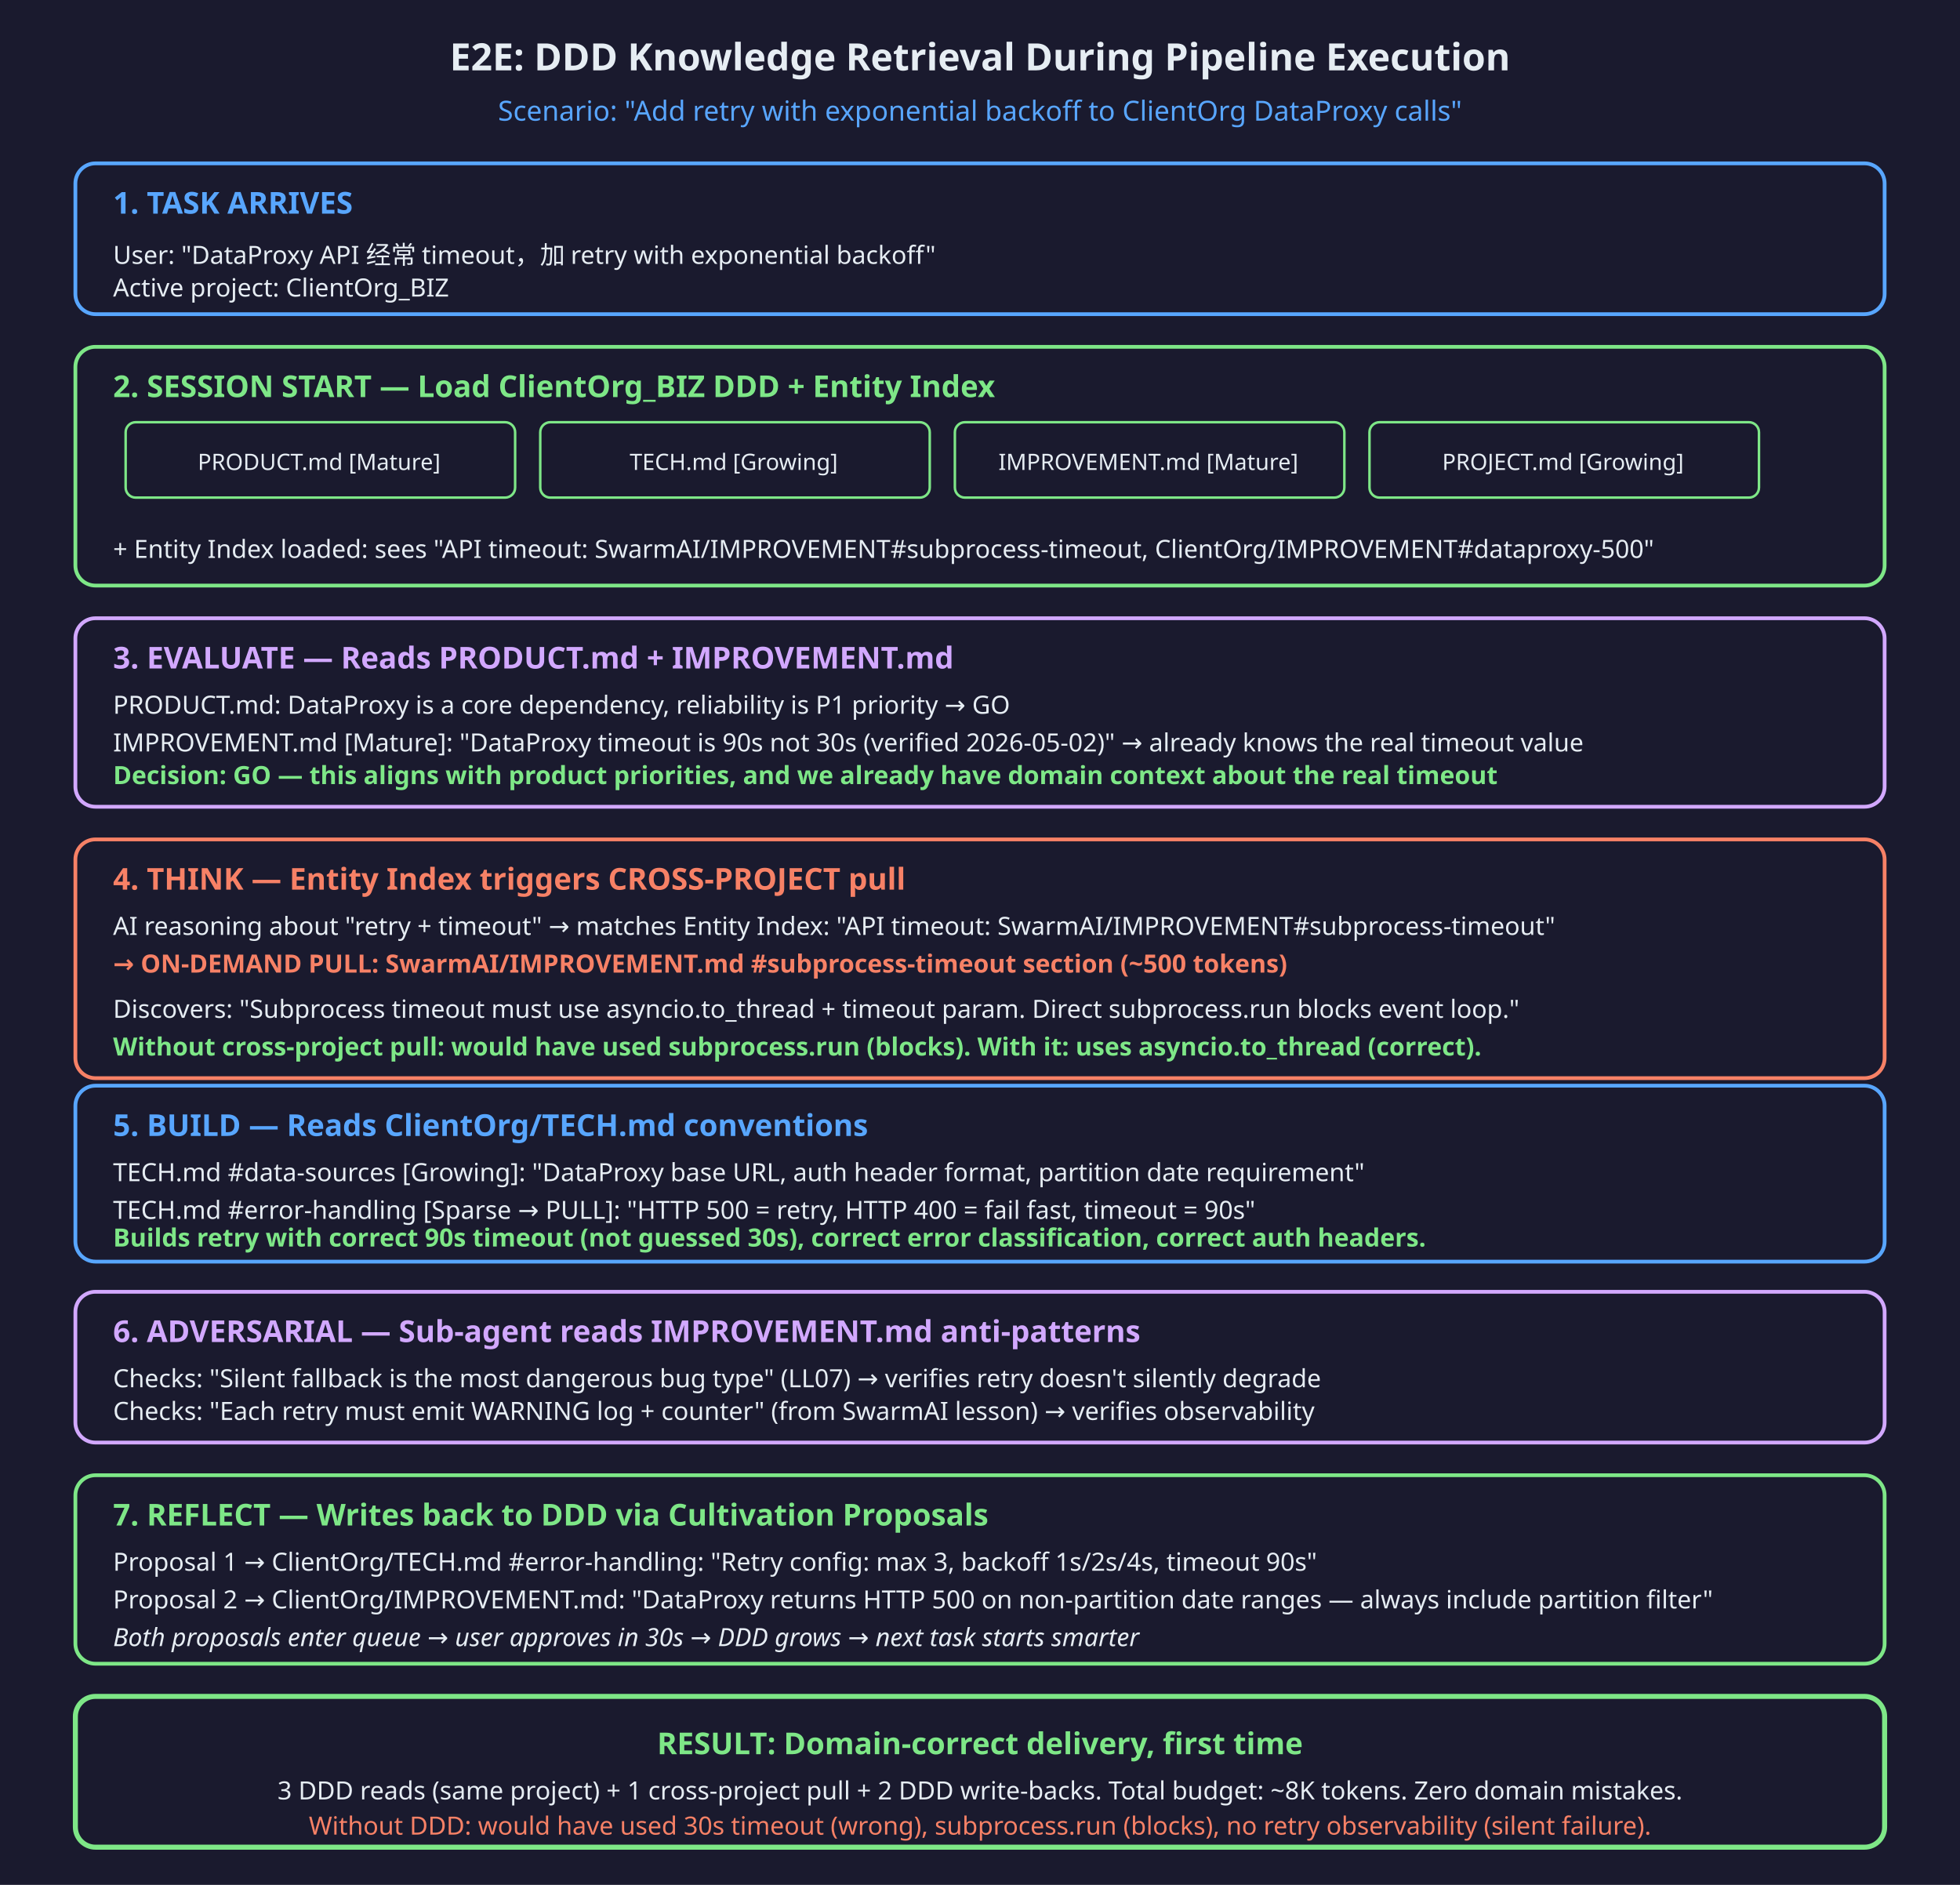
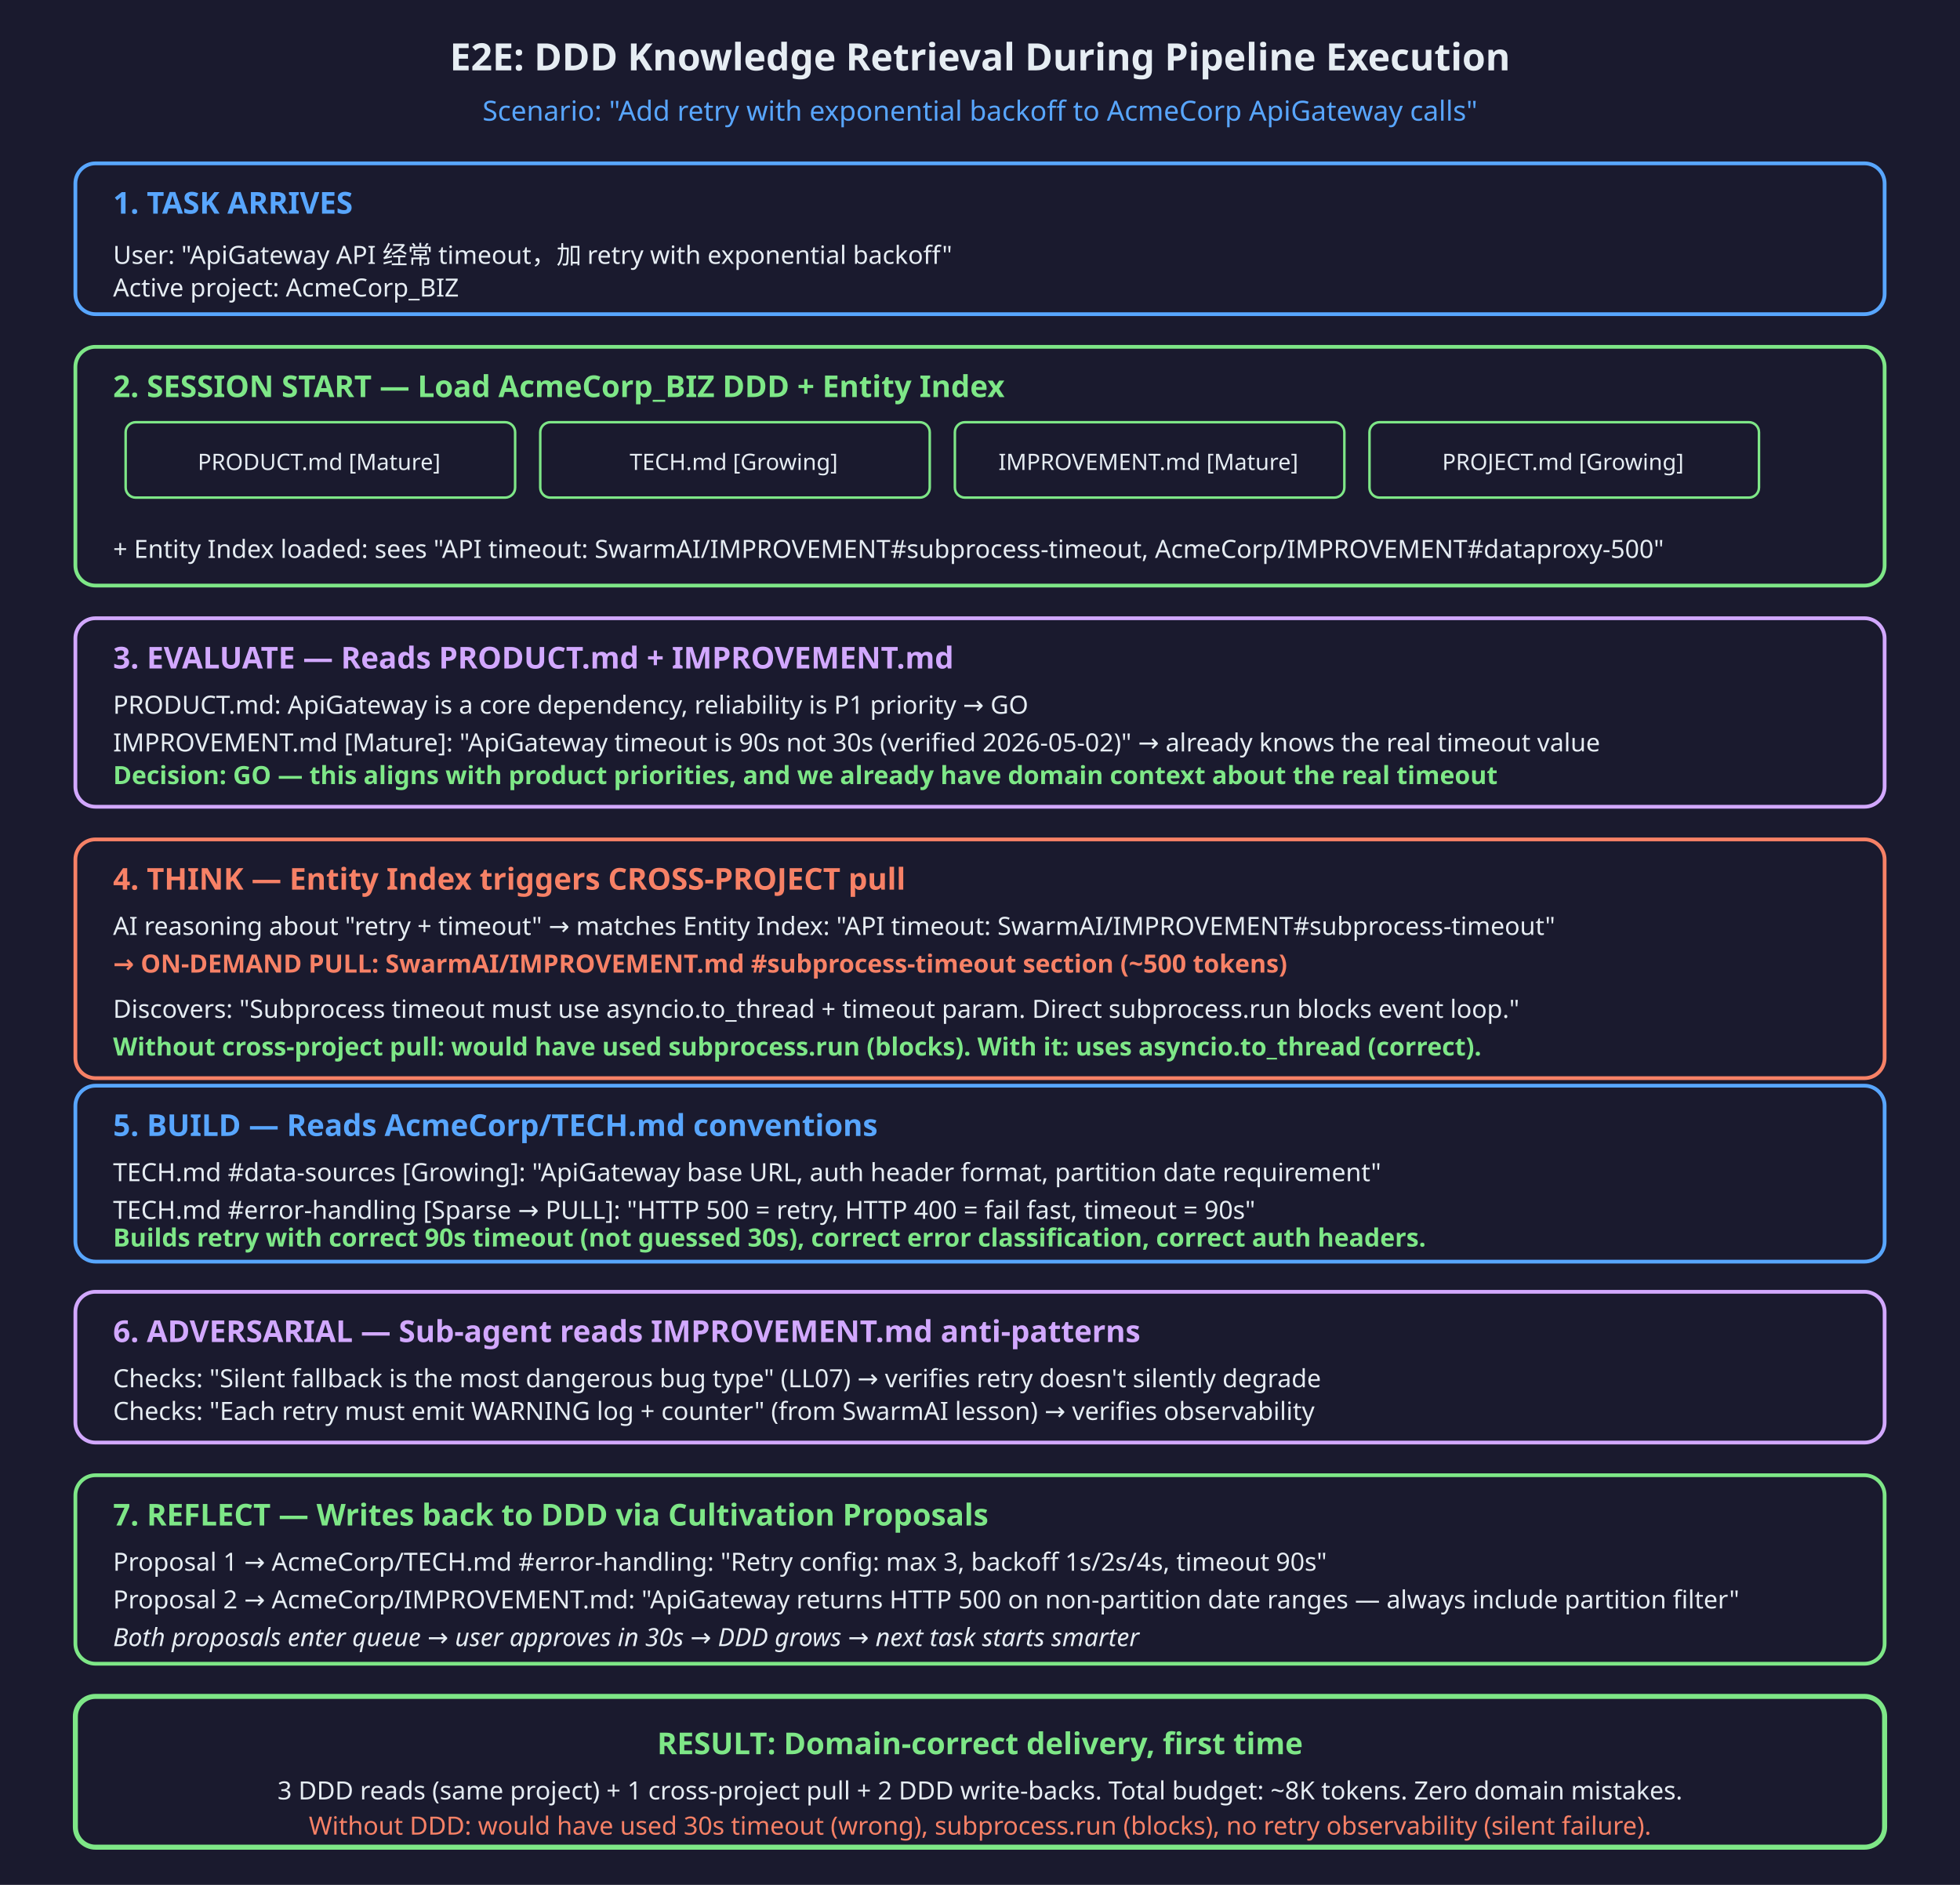
<svg xmlns="http://www.w3.org/2000/svg" viewBox="0 0 780 750" font-family="sans-serif">
  <rect width="780" height="750" fill="#1a1a2e" />
  <text x="390" y="28" fill="#e6edf3" font-size="15" font-weight="bold" text-anchor="middle">E2E: DDD Knowledge Retrieval During Pipeline Execution</text>
-   <text x="390" y="48" fill="#58a6ff" font-size="11" text-anchor="middle">Scenario: "Add retry with exponential backoff to ClientOrg DataProxy calls"</text>
+   <text x="390" y="48" fill="#58a6ff" font-size="11" text-anchor="middle">Scenario: "Add retry with exponential backoff to AcmeCorp ApiGateway calls"</text>
  <rect x="30" y="65" width="720" height="60" rx="8" fill="#1a1a2e" stroke="#58a6ff" stroke-width="1.5" />
  <text x="45" y="85" fill="#58a6ff" font-size="12" font-weight="bold">1. TASK ARRIVES</text>
-   <text x="45" y="105" fill="#e6edf3" font-size="10">User: "DataProxy API 经常 timeout，加 retry with exponential backoff"</text>
-   <text x="45" y="118" fill="#e6edf3" font-size="10">Active project: ClientOrg_BIZ</text>
+   <text x="45" y="105" fill="#e6edf3" font-size="10">User: "ApiGateway API 经常 timeout，加 retry with exponential backoff"</text>
+   <text x="45" y="118" fill="#e6edf3" font-size="10">Active project: AcmeCorp_BIZ</text>
  <rect x="30" y="138" width="720" height="95" rx="8" fill="#1a1a2e" stroke="#7ee787" stroke-width="1.5" />
-   <text x="45" y="158" fill="#7ee787" font-size="12" font-weight="bold">2. SESSION START — Load ClientOrg_BIZ DDD + Entity Index</text>
+   <text x="45" y="158" fill="#7ee787" font-size="12" font-weight="bold">2. SESSION START — Load AcmeCorp_BIZ DDD + Entity Index</text>
  <rect x="50" y="168" width="155" height="30" rx="4" fill="#1a1a2e" stroke="#7ee787" stroke-width="1" />
  <text x="127" y="187" fill="#e6edf3" font-size="9" text-anchor="middle">PRODUCT.md [Mature]</text>
  <rect x="215" y="168" width="155" height="30" rx="4" fill="#1a1a2e" stroke="#7ee787" stroke-width="1" />
  <text x="292" y="187" fill="#e6edf3" font-size="9" text-anchor="middle">TECH.md [Growing]</text>
  <rect x="380" y="168" width="155" height="30" rx="4" fill="#1a1a2e" stroke="#7ee787" stroke-width="1" />
  <text x="457" y="187" fill="#e6edf3" font-size="9" text-anchor="middle">IMPROVEMENT.md [Mature]</text>
  <rect x="545" y="168" width="155" height="30" rx="4" fill="#1a1a2e" stroke="#7ee787" stroke-width="1" />
  <text x="622" y="187" fill="#e6edf3" font-size="9" text-anchor="middle">PROJECT.md [Growing]</text>
-   <text x="45" y="222" fill="#e6edf3" font-size="10">+ Entity Index loaded: sees "API timeout: SwarmAI/IMPROVEMENT#subprocess-timeout, ClientOrg/IMPROVEMENT#dataproxy-500"</text>
+   <text x="45" y="222" fill="#e6edf3" font-size="10">+ Entity Index loaded: sees "API timeout: SwarmAI/IMPROVEMENT#subprocess-timeout, AcmeCorp/IMPROVEMENT#dataproxy-500"</text>
  <rect x="30" y="246" width="720" height="75" rx="8" fill="#1a1a2e" stroke="#d2a8ff" stroke-width="1.5" />
  <text x="45" y="266" fill="#d2a8ff" font-size="12" font-weight="bold">3. EVALUATE — Reads PRODUCT.md + IMPROVEMENT.md</text>
-   <text x="45" y="284" fill="#e6edf3" font-size="10">PRODUCT.md: DataProxy is a core dependency, reliability is P1 priority → GO</text>
-   <text x="45" y="299" fill="#e6edf3" font-size="10">IMPROVEMENT.md [Mature]: "DataProxy timeout is 90s not 30s (verified 2026-05-02)" → already knows the real timeout value</text>
+   <text x="45" y="284" fill="#e6edf3" font-size="10">PRODUCT.md: ApiGateway is a core dependency, reliability is P1 priority → GO</text>
+   <text x="45" y="299" fill="#e6edf3" font-size="10">IMPROVEMENT.md [Mature]: "ApiGateway timeout is 90s not 30s (verified 2026-05-02)" → already knows the real timeout value</text>
  <text x="45" y="312" fill="#7ee787" font-size="10" font-weight="bold">Decision: GO — this aligns with product priorities, and we already have domain context about the real timeout</text>
  <rect x="30" y="334" width="720" height="95" rx="8" fill="#1a1a2e" stroke="#f78166" stroke-width="1.5" />
  <text x="45" y="354" fill="#f78166" font-size="12" font-weight="bold">4. THINK — Entity Index triggers CROSS-PROJECT pull</text>
  <text x="45" y="372" fill="#e6edf3" font-size="10">AI reasoning about "retry + timeout" → matches Entity Index: "API timeout: SwarmAI/IMPROVEMENT#subprocess-timeout"</text>
  <text x="45" y="387" fill="#f78166" font-size="10" font-weight="bold">→ ON-DEMAND PULL: SwarmAI/IMPROVEMENT.md #subprocess-timeout section (~500 tokens)</text>
  <text x="45" y="405" fill="#e6edf3" font-size="10">Discovers: "Subprocess timeout must use asyncio.to_thread + timeout param. Direct subprocess.run blocks event loop."</text>
  <text x="45" y="420" fill="#7ee787" font-size="10" font-weight="bold">Without cross-project pull: would have used subprocess.run (blocks). With it: uses asyncio.to_thread (correct).</text>
  <rect x="30" y="432" width="720" height="70" rx="8" fill="#1a1a2e" stroke="#58a6ff" stroke-width="1.5" />
-   <text x="45" y="452" fill="#58a6ff" font-size="12" font-weight="bold">5. BUILD — Reads ClientOrg/TECH.md conventions</text>
-   <text x="45" y="470" fill="#e6edf3" font-size="10">TECH.md #data-sources [Growing]: "DataProxy base URL, auth header format, partition date requirement"</text>
+   <text x="45" y="452" fill="#58a6ff" font-size="12" font-weight="bold">5. BUILD — Reads AcmeCorp/TECH.md conventions</text>
+   <text x="45" y="470" fill="#e6edf3" font-size="10">TECH.md #data-sources [Growing]: "ApiGateway base URL, auth header format, partition date requirement"</text>
  <text x="45" y="485" fill="#e6edf3" font-size="10">TECH.md #error-handling [Sparse → PULL]: "HTTP 500 = retry, HTTP 400 = fail fast, timeout = 90s"</text>
  <text x="45" y="496" fill="#7ee787" font-size="10" font-weight="bold">Builds retry with correct 90s timeout (not guessed 30s), correct error classification, correct auth headers.</text>
  <rect x="30" y="514" width="720" height="60" rx="8" fill="#1a1a2e" stroke="#d2a8ff" stroke-width="1.5" />
  <text x="45" y="534" fill="#d2a8ff" font-size="12" font-weight="bold">6. ADVERSARIAL — Sub-agent reads IMPROVEMENT.md anti-patterns</text>
  <text x="45" y="552" fill="#e6edf3" font-size="10">Checks: "Silent fallback is the most dangerous bug type" (LL07) → verifies retry doesn't silently degrade</text>
  <text x="45" y="565" fill="#e6edf3" font-size="10">Checks: "Each retry must emit WARNING log + counter" (from SwarmAI lesson) → verifies observability</text>
  <rect x="30" y="587" width="720" height="75" rx="8" fill="#1a1a2e" stroke="#7ee787" stroke-width="1.5" />
  <text x="45" y="607" fill="#7ee787" font-size="12" font-weight="bold">7. REFLECT — Writes back to DDD via Cultivation Proposals</text>
-   <text x="45" y="625" fill="#e6edf3" font-size="10">Proposal 1 → ClientOrg/TECH.md #error-handling: "Retry config: max 3, backoff 1s/2s/4s, timeout 90s"</text>
-   <text x="45" y="640" fill="#e6edf3" font-size="10">Proposal 2 → ClientOrg/IMPROVEMENT.md: "DataProxy returns HTTP 500 on non-partition date ranges — always include partition filter"</text>
+   <text x="45" y="625" fill="#e6edf3" font-size="10">Proposal 1 → AcmeCorp/TECH.md #error-handling: "Retry config: max 3, backoff 1s/2s/4s, timeout 90s"</text>
+   <text x="45" y="640" fill="#e6edf3" font-size="10">Proposal 2 → AcmeCorp/IMPROVEMENT.md: "ApiGateway returns HTTP 500 on non-partition date ranges — always include partition filter"</text>
  <text x="45" y="655" fill="#e6edf3" font-size="10" font-style="italic">Both proposals enter queue → user approves in 30s → DDD grows → next task starts smarter</text>
  <rect x="30" y="675" width="720" height="60" rx="8" fill="#1a1a2e" stroke="#7ee787" stroke-width="2" />
  <text x="390" y="698" fill="#7ee787" font-size="12" font-weight="bold" text-anchor="middle">RESULT: Domain-correct delivery, first time</text>
  <text x="390" y="716" fill="#e6edf3" font-size="10" text-anchor="middle">3 DDD reads (same project) + 1 cross-project pull + 2 DDD write-backs. Total budget: ~8K tokens. Zero domain mistakes.</text>
  <text x="390" y="730" fill="#f78166" font-size="10" text-anchor="middle">Without DDD: would have used 30s timeout (wrong), subprocess.run (blocks), no retry observability (silent failure).</text>
</svg>
